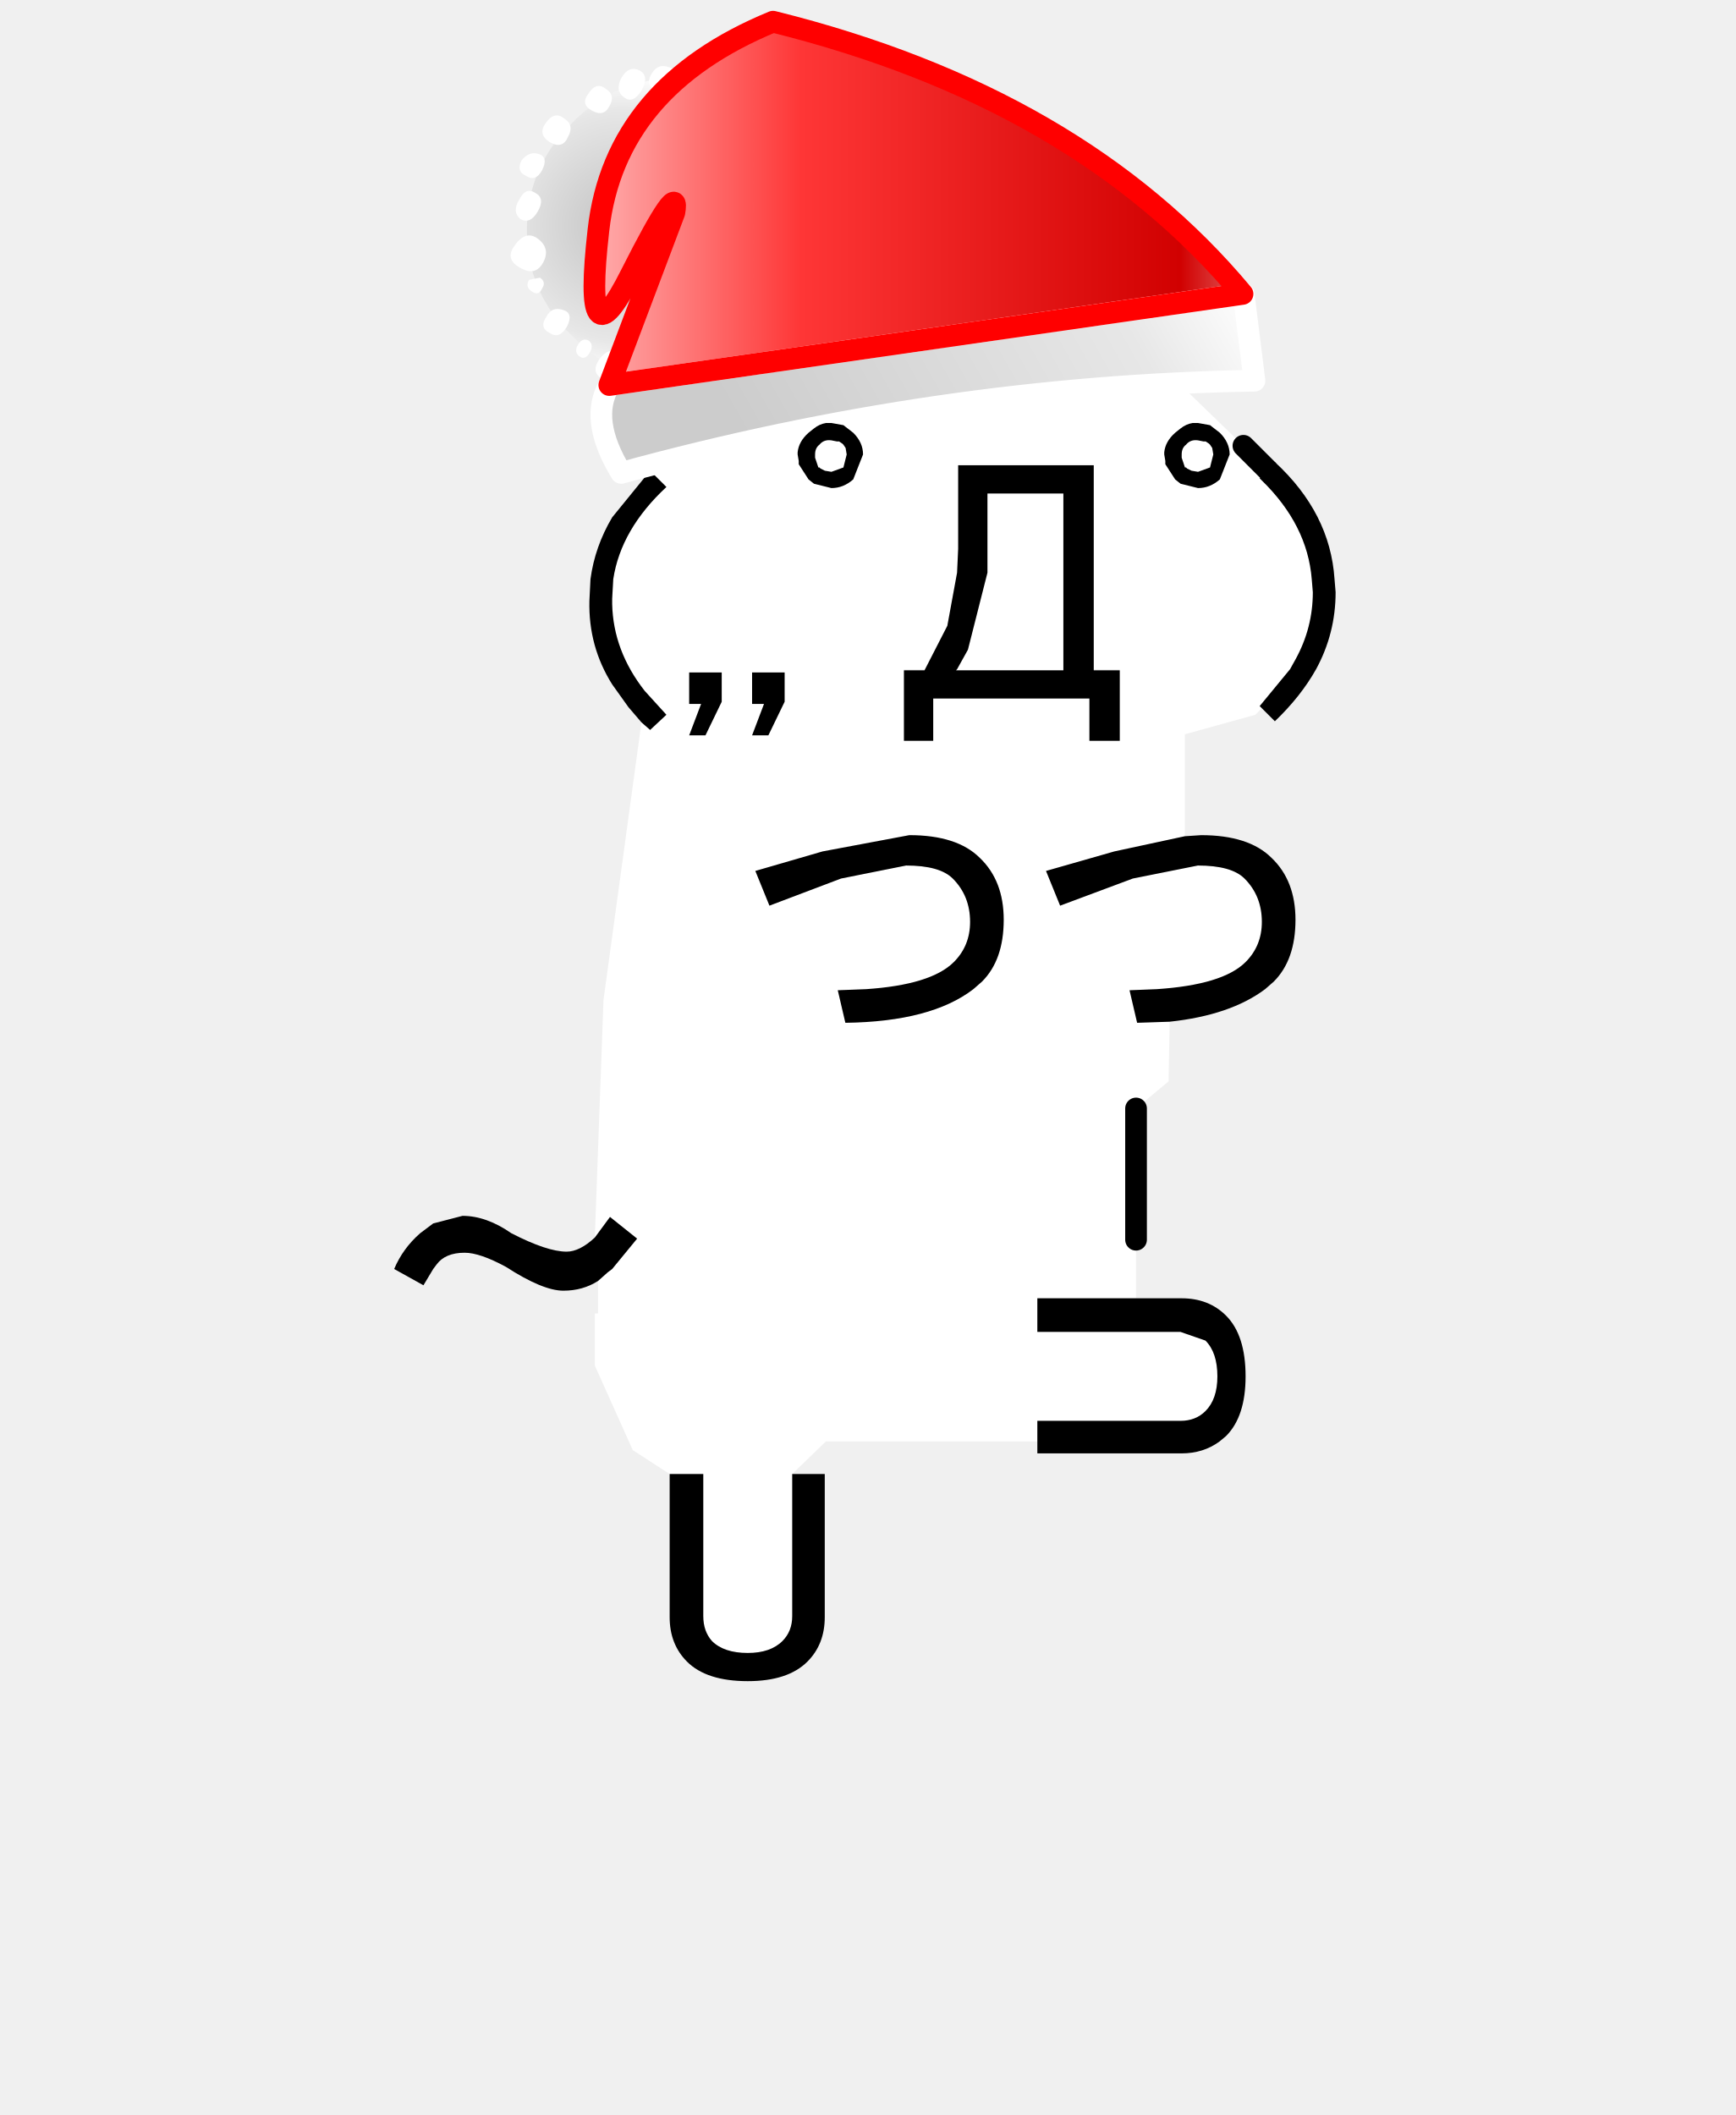
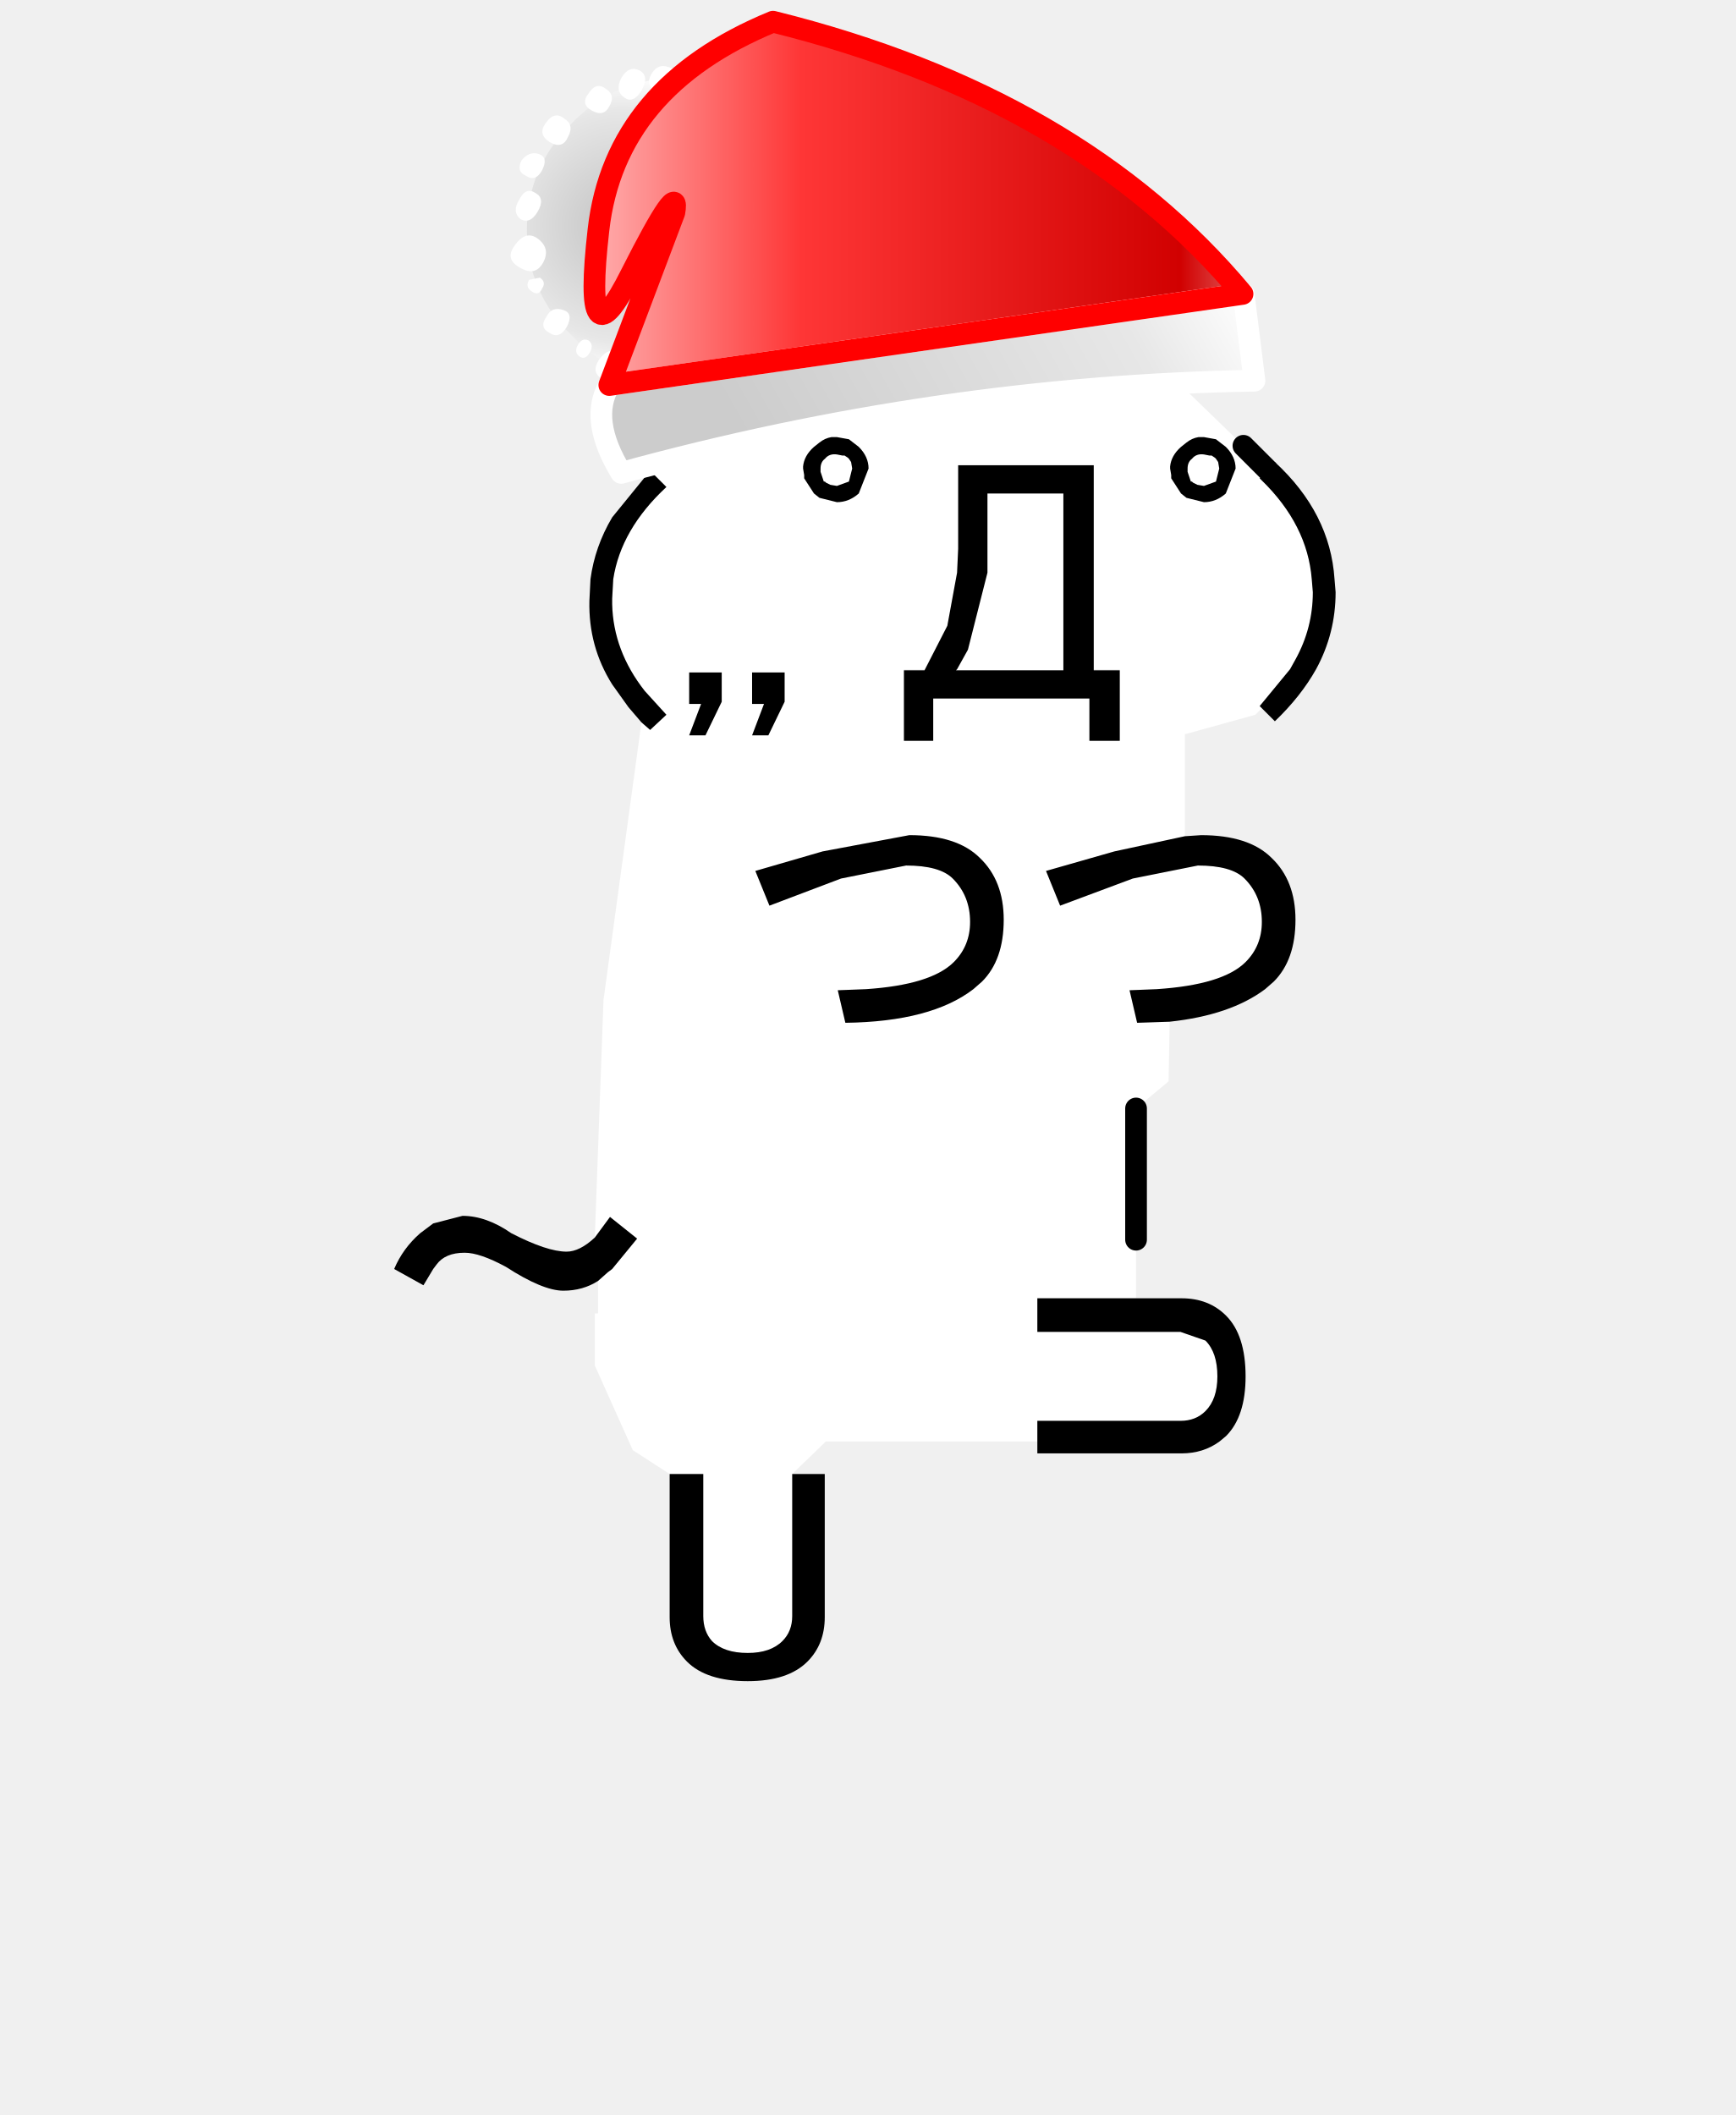
<svg xmlns="http://www.w3.org/2000/svg" xmlns:xlink="http://www.w3.org/1999/xlink" height="195" width="160">
  <defs>
-     <g id="i">
+     <g id="g">
      <path d="m-9.7-55.3.5-3.95.65.3.25-.55h7.2l.25.55L.4-59.5h3.9l1.2.55.25-.55H13l.25.55 1.25-.55 3.15 3.05 1.1 1.1-.35.4.1.1q2.1 2.05 2.3 4.55l.05.6q0 1.65-.8 3.1l-.25.45-1.4 1.7.1.1-.3.3-3.25.9v4.7l-3.25.7-3.15.9.65 1.6 3.35-1.25 3-.6q1.55 0 2.15.6.8.8.8 2 0 1.1-.75 1.85-1.05 1.05-4.1 1.25l-1.25.05.35 1.5 1.5-.05-.05 2.75-1.5 1.25v8.75H8.15v1.55h6.6l1.15.4q.55.55.55 1.65 0 1.05-.55 1.6-.45.45-1.15.45h-6.6v.95H-1.6l-1.55 1.5v6.55q0 .7-.45 1.15-.55.55-1.6.55-1.1 0-1.65-.55-.4-.45-.4-1.15v-6.55H-8.8l-1.7-1.1-1.75-3.9v-2.4h.15v-1.5l.45-.4.2-.15 1.15-1.4-1.25-1-.7.95.4-10.95 1.75-12.8.4.35.75-.7-1-1.1q-1.45-1.85-1.5-4v-.25l.05-.9q.35-2.3 2.45-4.25l-.75-.75m20.45-.25v-.05H4.5v3.9l-.05 1.1L4-48.15l-1.05 2H2v3.3h1.35v-1.95h7.2v1.95h1.4v-3.3h-1.2v-9.4M5.85-51v-3.25h3.5v8.15H4.4l.05-.05.5-.9.9-3.55v-.4M5.5-37.45Q4.45-38.5 2.25-38.5l-4 .75-3.1.9.65 1.6 3.3-1.25 3-.6q1.55 0 2.15.6.8.8.8 2 0 1.1-.75 1.85Q3.25-31.6.25-31.4l-1.3.05.35 1.5q3.95-.05 5.9-1.55l.4-.35q1-1 1-2.85 0-1.8-1.1-2.85M-7.9-46v1.45h.55l-.55 1.45h.75l.75-1.55V-46h-1.5m2.9 0v1.45h.55L-5-43.1h.75l.75-1.55V-46H-5" fill="#fff" fill-rule="evenodd" transform="translate(21.5 59.5)" />
      <path d="m-9.7-55.3.75.75q-2.1 1.95-2.45 4.25l-.05.9v.25q.05 2.15 1.5 4l1 1.1-.75.7-.4-.35-.6-.7-.75-1.05q-1.1-1.75-1.05-3.85l.05-1q.2-1.5 1-2.85l1.75-2.15m-2.55 35.35.7-.95 1.25 1-1.15 1.4-.2.15-.45.4q-.7.45-1.6.45-.95 0-2.65-1.1-1.2-.65-1.9-.65-.9 0-1.3.55l-.15.2-.45.75-1.35-.75q.4-.95 1.2-1.65l.6-.45 1.35-.35q1.1 0 2.25.8 1.65.85 2.55.85.6 0 1.3-.65m3.45 10.9h1.55v6.55q0 .7.4 1.15.55.55 1.65.55 1.05 0 1.6-.55.45-.45.45-1.15v-6.55h1.5v6.6q0 1.25-.8 2.05-.9.9-2.75.9Q-7.1.5-8-.4q-.8-.8-.8-2.05v-6.6m16.95-1.5v-.95h6.6q.7 0 1.15-.45.55-.55.55-1.6 0-1.1-.55-1.65l-1.15-.4h-6.6v-1.55h6.65q1.25 0 2.05.8.9.9.9 2.8 0 1.85-.9 2.75l-.3.25q-.75.55-1.75.55H8.15v-.55m6.1-19.35-1.5.05-.35-1.5 1.25-.05q3.05-.2 4.1-1.25.75-.75.75-1.85 0-1.2-.8-2-.6-.6-2.15-.6l-3 .6-3.35 1.25-.65-1.6 3.15-.9 3.25-.7.75-.05q2.2 0 3.25 1.05 1.1 1.05 1.1 2.85 0 1.85-1 2.85l-.4.35q-1.6 1.2-4.4 1.5m4.25-14.45-.1-.1 1.4-1.7.25-.45q.8-1.45.8-3.1l-.05-.6q-.2-2.5-2.3-4.55l-.1-.1.35-.4-1.1-1.1 1.15 1.1.3-.35q2.55 2.35 2.75 5.4l.05.6q0 1.9-.9 3.55-.7 1.25-1.9 2.4l-.6-.6m-7.75-11.2v9.45h1.2v3.25h-1.4v-1.95h-7.2v1.95H2v-3.25h.95L4-48.15l.45-2.45.05-1.1v-3.85h6.25M5.85-51v.4l-.9 3.55-.5.9-.05.05h4.95v-8.15h-3.5V-51M5.5-37.45q1.1 1.05 1.1 2.85 0 1.85-1 2.85l-.4.35q-1.95 1.5-5.9 1.55l-.35-1.5 1.3-.05q3-.2 4.05-1.25.75-.75.75-1.85 0-1.2-.8-2-.6-.6-2.15-.6l-3 .6-3.3 1.25-.65-1.6 3.1-.9 4-.75q2.2 0 3.25 1.05M-5-46h1.5v1.35l-.75 1.55H-5l.55-1.45H-5V-46m-2.9 0h1.5v1.35l-.75 1.55h-.75l.55-1.45h-.55V-46" fill-rule="evenodd" transform="translate(21.5 59.5)" />
      <path d="M12.7-19.85v-6.05m6.05-29.45-1.1-1.1" fill="none" stroke="#000" stroke-linecap="round" stroke-linejoin="round" transform="translate(21.5 59.5)" />
    </g>
-     <g id="j" transform="translate(123.2 9.5)">
+     <g id="h" transform="translate(123.2 9.5)">
      <use height="14.9" transform="translate(-103.9 -6.95)" width="15.5" xlink:href="#a" />
      <use height="21.8" transform="translate(-123.2 -9.5)" width="31.45" xlink:href="#b" />
    </g>
-     <g id="g" fill-rule="evenodd">
+     <g id="f" fill-rule="evenodd">
      <path d="M4.9-4.95Q7-2.9 7 0q0 2.9-2.1 4.9Q2.9 7 0 7q-2.9 0-4.95-2.1Q-7 2.9-7 0q0-2.9 2.05-4.95Q-2.9-7 0-7q2.9 0 4.9 2.05" fill="url(#c)" transform="translate(7.75 7.55)" />
      <path d="M.45-7.5q.5-.2.8.3.3.5-.15.75L.5-6.5H.4q-.45.3-.75-.25-.3-.6.15-.75l.5.05.15-.05m1.35.15q.5-.25.85.35.3.6-.15.9-.4.3-.8-.35-.35-.65.1-.9m1.55.85q.45-.35.8.2.4.5-.15.8-.55.3-.8-.2-.3-.5.15-.8m3.9 3.3q.25.5-.2.7-.45.3-.75-.25-.3-.6.15-.75.45-.15.8.3M5.1-4.3q-.3-.55.2-.85.45-.35.85.25.35.5-.2.85-.6.35-.85-.25M6.5-.85q-.35-.6.1-.85.45-.3.75.3.35.55-.05.9-.45.25-.8-.35M6.25 1.5Q5.9.85 6.5.4q.55-.4 1.05.3.5.65-.25 1.05-.7.4-1.05-.25m.65.8q.2.35-.15.55-.3.2-.45-.15-.2-.3.1-.5l.5.1M5.3 3.7q.55-.2.8.3.35.5-.15.75-.45.3-.8-.3-.3-.6.15-.75M1.55 7.25q-.55.3-.85-.2-.2-.55.2-.85.5-.3.85.2t-.2.85m1.9-.35q-.65.4-.95-.2-.35-.6.2-1 .5-.35.95.25.45.65-.2.95m.65-1.25q-.2-.35.05-.55.3-.15.5.2t-.1.55q-.25.15-.45-.2m-5.9-12.1q-.3.2-.5-.1l.15-.55.45.15q.25.3-.1.5m-1.65.75q-.5.3-.8-.2-.25-.45.15-.8.45-.25.8.2.4.5-.15.8m-.65.4q.35.6-.15.95-.45.35-.8-.35-.4-.65.1-.95.45-.25.85.35m-1.4 1.6q-.3.2-.5-.2-.15-.4.1-.45.35-.1.5.2.2.25-.1.45m-.65 1.15q.45.65-.25 1-.7.4-1-.25-.3-.65.25-1t1 .25M-6.5-.9q.45.6-.2.95-.6.35-.95-.2-.3-.6.2-1 .55-.35.95.25m-.8 2.6q-.35-.65.1-.95.5-.25.85.35.3.6-.15.95-.4.25-.8-.35m2.45 2.45q.35.55-.2.85-.55.3-.85-.2-.2-.55.2-.85.5-.3.85.2m-.7-.45q-.6.35-.95-.4-.4-.75.2-.95.6-.2.95.4.4.55-.2.95m1.05 1.35q.6-.45 1.1.25.5.7-.2 1.15-.75.4-1.1-.3-.4-.65.2-1.1M-.4 7.3q-.3.15-.45-.2-.2-.35.1-.4.25-.15.45.15.2.25-.1.45m-2 0q-.45.25-.75-.3-.35-.6.05-.85.45-.25.8.3.3.55-.1.85" fill="#fff" transform="translate(7.75 7.55)" />
    </g>
    <g id="b">
      <path d="M-92.95 7.75q.95 1.6-.55 4.05-14.6-4-29.2-4.25l.5-4h.05-.05.05l29.2 4.2" fill="url(#d)" fill-rule="evenodd" transform="translate(123.2 9.5)" />
      <path d="M-122.15 3.55Q-114.6-5.5-100.5-9q7.3 3 8.05 9.6.75 6.55-1.5 2.05-2.3-4.55-2-2.85l3 7.95-29.2-4.2" fill="url(#e)" fill-rule="evenodd" transform="translate(123.2 9.5)" />
      <path d="M-92.95 7.75q.95 1.6-.55 4.05-14.6-4-29.2-4.25l.5-4h.05l29.2 4.2m-29.25-4.2h.05" fill="none" stroke="#fff" stroke-linecap="round" stroke-linejoin="round" transform="translate(123.2 9.5)" />
      <path d="M-122.15 3.55Q-114.6-5.5-100.5-9q7.3 3 8.05 9.6.75 6.55-1.5 2.05-2.3-4.55-2-2.85l3 7.95z" fill="none" stroke="red" stroke-linecap="round" stroke-linejoin="round" transform="translate(123.2 9.5)" />
-     </g>
-     <g id="k" transform="translate(.8)">
-       <use height="3" transform="matrix(1.005 0 0 1 -.804 0)" width="4.65" xlink:href="#f" />
-       <use height="3" transform="matrix(1.005 0 0 1 16.096 0)" width="4.65" xlink:href="#f" />
    </g>
    <linearGradient gradientTransform="matrix(-.0157 -.0091 .0025 -.0044 -107.85 7.65)" gradientUnits="userSpaceOnUse" id="d" spreadMethod="pad" x1="-819.2" x2="819.2">
      <stop offset=".204" stop-color="#ccc" />
      <stop offset=".804" stop-color="#e7e7e7" />
      <stop offset="1" stop-color="#fff" />
    </linearGradient>
    <linearGradient gradientTransform="matrix(.0283 0 0 .0102 -104.45 -.65)" gradientUnits="userSpaceOnUse" id="e" spreadMethod="pad" x1="-819.2" x2="819.2">
      <stop offset=".004" stop-color="#fff" />
      <stop offset=".18" stop-color="#d10101" />
      <stop offset=".557" stop-color="#fe3636" />
      <stop offset=".906" stop-color="#fff" />
    </linearGradient>
-     <use height="14.9" width="15.5" xlink:href="#g" id="a" />
-     <use height="3" transform="translate(.8)" width="3" xlink:href="#h" id="f" />
    <radialGradient cx="0" cy="0" gradientTransform="translate(2.6 -.2) scale(.0086)" gradientUnits="userSpaceOnUse" id="c" r="819.2" spreadMethod="pad">
      <stop offset=".204" stop-color="#ccc" />
      <stop offset=".757" stop-color="#e7e7e7" />
      <stop offset="1" stop-color="#fff" />
    </radialGradient>
-     <path d="M1.35 0h.2l.55.1.45.35q.45.45.45 1L2.55 2.6q-.45.4-1 .4l-.8-.2-.25-.2-.45-.7v-.15L0 1.45v-.1q.05-.5.5-.9l.25-.2Q1 .05 1.3 0h.05m.45.85L1.55.8Q1.2.75 1 1q-.2.15-.2.45v.15l.15.45H1l.05.05.2.1.3.05.55-.2.15-.6-.05-.3L2.1 1 2.05.95 1.9.85h-.1" fill-rule="evenodd" id="h" />
+     <use height="14.9" width="15.5" xlink:href="#f" id="a" />
  </defs>
-   <g transform="matrix(2 0 0 2 79.341 154)">
-     <use height="60" transform="translate(-21.5 -59.5)" width="43.4" xlink:href="#i" />
-     <use height="21.8" transform="matrix(-.9997 0 0 1 18.659 -76.5)" width="34.8" xlink:href="#j" />
-     <use height="3" transform="translate(-3.7 -57.5)" width="21.55" xlink:href="#k" />
+   <use height="60" transform="matrix(2 0 0 2 36.341 35)" width="43.4" xlink:href="#g" />
+   <path d="M1.357 0h.2l.554.1.452.35q.452.45.452 1L2.563 2.6Q2.11 3 1.558 3l-.804-.2-.252-.2-.452-.7v-.15L0 1.45v-.1q.05-.5.502-.9l.252-.2q.251-.2.552-.25h.05m.453.85L1.558.8q-.352-.05-.553.2-.201.15-.201.45v.15l.15.45h.051l.05.05.201.1.302.05.552-.2.151-.6-.05-.3-.1-.15-.05-.05-.151-.1h-.101M18.257 0h.2l.553.1.453.35q.452.45.452 1l-.452 1.15q-.453.4-1.005.4l-.804-.2-.252-.2-.452-.7v-.15l-.05-.3v-.1q.05-.5.502-.9l.252-.2q.251-.2.552-.25h.05m.453.85L18.458.8q-.352-.05-.553.2-.201.15-.201.45v.15l.15.45h.051l.05.05.201.1.302.05.553-.2.15-.6-.05-.3-.1-.15-.05-.05-.151-.1h-.101" style="stroke-width:1.002" transform="matrix(2.0024 0 0 2 74.043 40.3)" id="gikopoipoi_eyes_open" fill-rule="evenodd" />
+   <g id="gikopoipoi_eyes_closed" style="display:none" fill="none" stroke="#000" stroke-linecap="round" stroke-linejoin="round">
+     <path d="M107.76 43.4h6.3" stroke-width="3" />
+     <path d="M-.05 1.55H3.1" stroke-width="1.5" style="display:inline" transform="matrix(2 0 0 2 74.019 40.3)" />
  </g>
+   <use height="21.8" transform="matrix(-1.9994 0 0 2 116.659 1)" width="34.8" xlink:href="#h" />
</svg>
